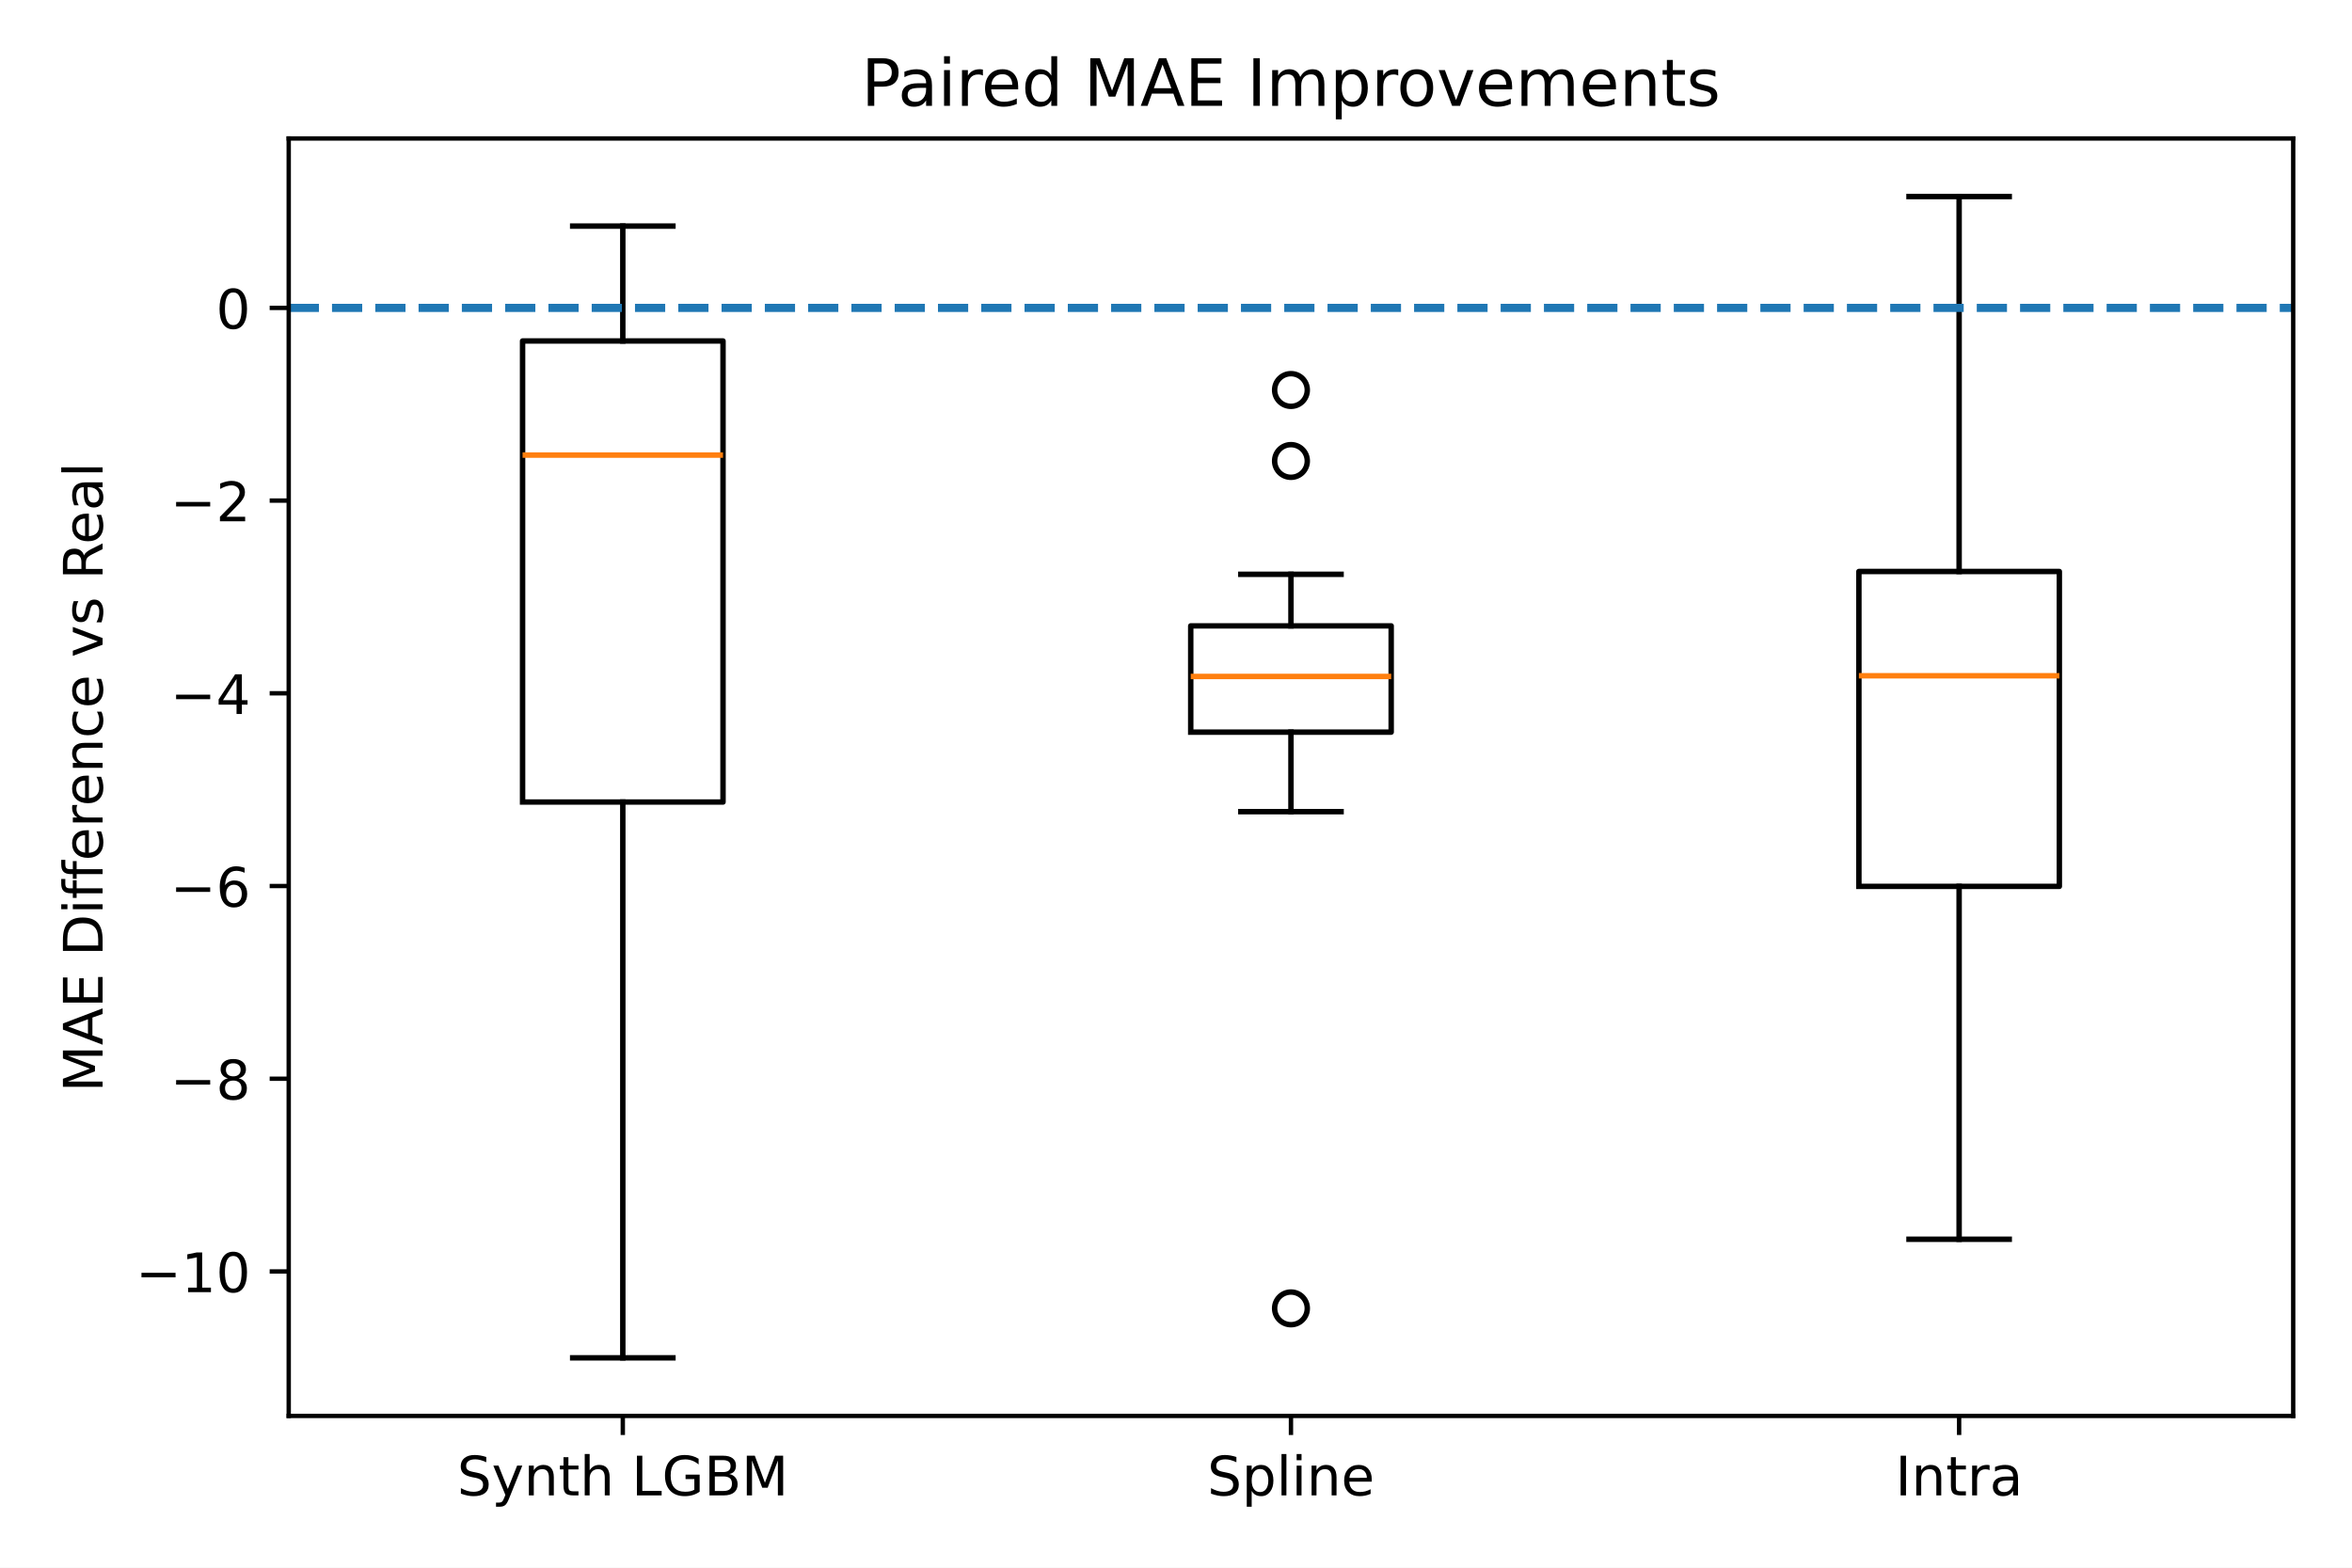
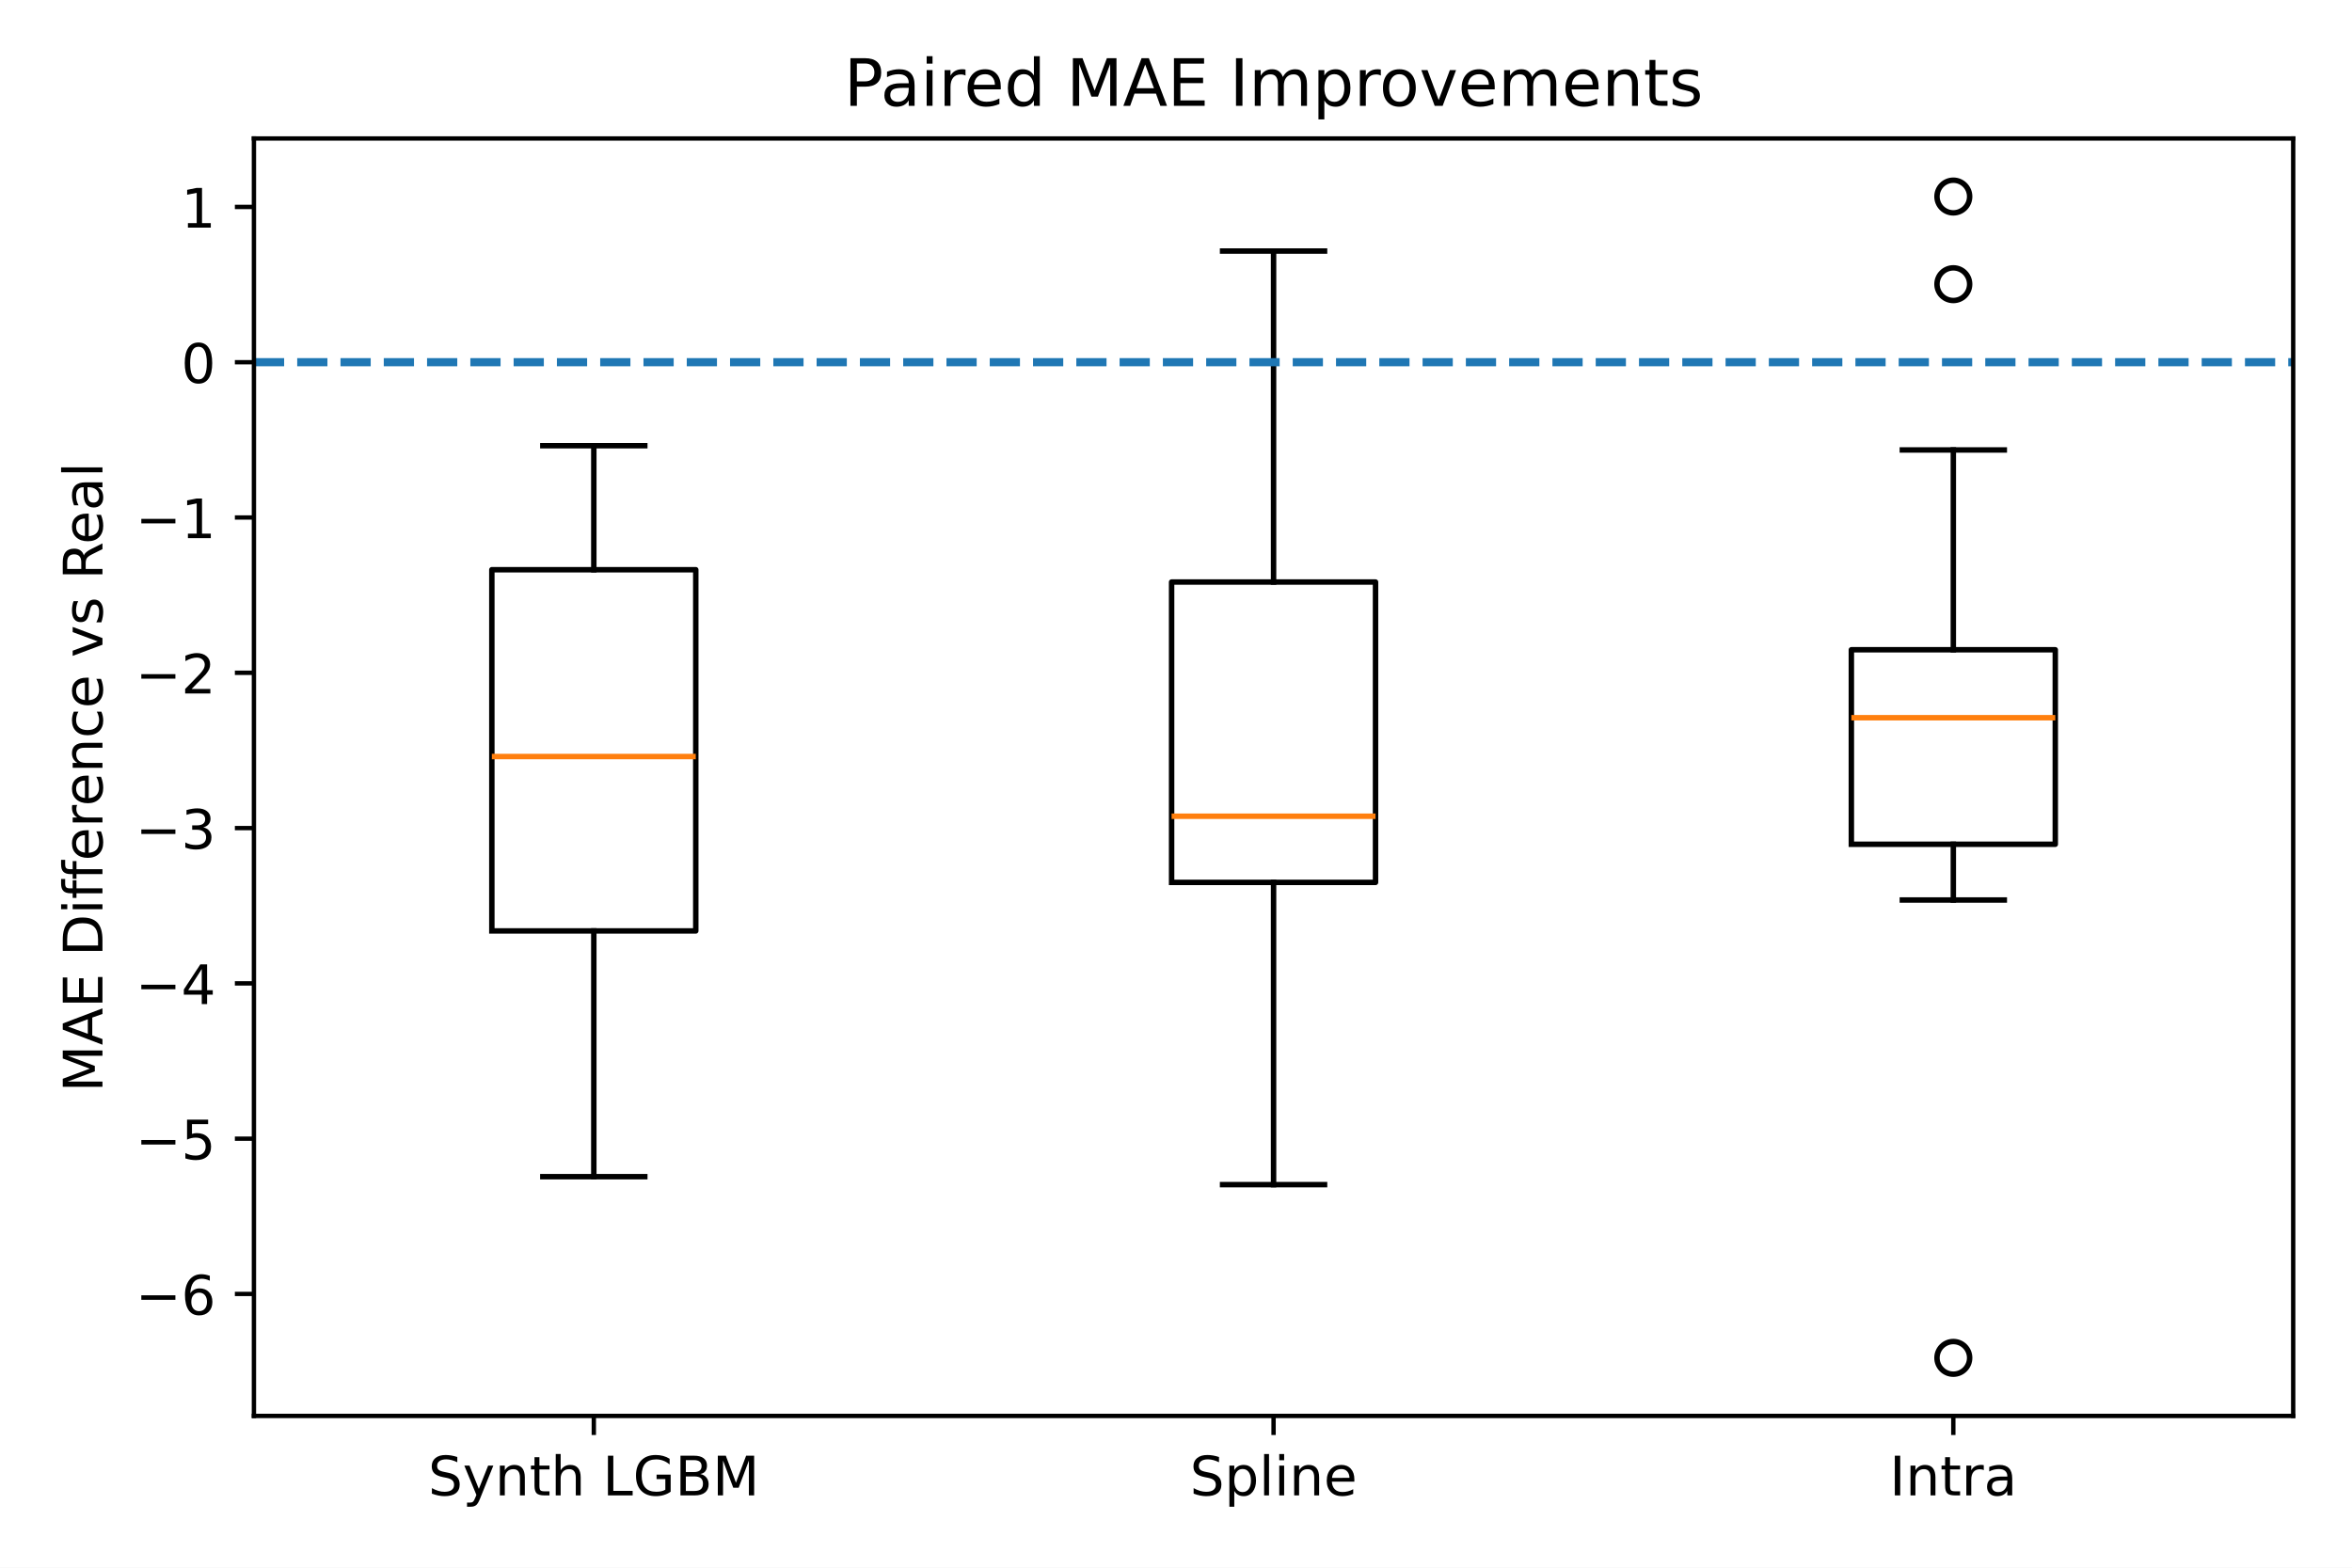
<svg xmlns="http://www.w3.org/2000/svg" xmlns:xlink="http://www.w3.org/1999/xlink" width="432pt" height="288pt" viewBox="0 0 432 288" version="1.1">
  <defs>
    <style type="text/css">*{stroke-linejoin: round; stroke-linecap: butt}</style>
  </defs>
  <g id="figure_1">
    <g id="patch_1">
      <path d="M 0 288  L 432 288  L 432 0  L 0 0  z " style="fill: #ffffff" />
    </g>
    <g id="axes_1">
      <g id="patch_2">
-         <path d="M 53.03 260.12  L 421.2 260.12  L 421.2 25.44  L 53.03 25.44  z " style="fill: #ffffff" />
+         <path d="M 46.64 260.12  L 421.2 260.12  L 421.2 25.44  L 46.64 25.44  z " style="fill: #ffffff" />
      </g>
      <g id="matplotlib.axis_1">
        <g id="xtick_1">
          <g id="line2d_1">
            <defs>
-               <path id="m4f60b2d94a" d="M 0 0  L 0 3.5  " style="stroke: #000000; stroke-width: 0.8" />
+               <path id="m43c740db3a" d="M 0 0  L 0 3.5  " style="stroke: #000000; stroke-width: 0.8" />
            </defs>
            <g>
-               <use xlink:href="#m4f60b2d94a" x="114.392" y="260.12" style="stroke: #000000; stroke-width: 0.8" />
+               <use xlink:href="#m43c740db3a" x="109.067" y="260.12" style="stroke: #000000; stroke-width: 0.8" />
            </g>
          </g>
          <g id="text_1">
-             <g transform="translate(83.96667 274.7184) scale(0.1 -0.1)">
+             <g transform="translate(78.64167 274.7184) scale(0.1 -0.1)">
              <defs>
                <path id="DejaVuSans-53" d="M 3425 4513  L 3425 3897  Q 3066 4069 2747 4153  Q 2428 4238 2131 4238  Q 1616 4238 1336 4038  Q 1056 3838 1056 3469  Q 1056 3159 1242 3001  Q 1428 2844 1947 2747  L 2328 2669  Q 3034 2534 3370 2195  Q 3706 1856 3706 1288  Q 3706 609 3251 259  Q 2797 -91 1919 -91  Q 1588 -91 1214 -16  Q 841 59 441 206  L 441 856  Q 825 641 1194 531  Q 1563 422 1919 422  Q 2459 422 2753 634  Q 3047 847 3047 1241  Q 3047 1584 2836 1778  Q 2625 1972 2144 2069  L 1759 2144  Q 1053 2284 737 2584  Q 422 2884 422 3419  Q 422 4038 858 4394  Q 1294 4750 2059 4750  Q 2388 4750 2728 4690  Q 3069 4631 3425 4513  z " transform="scale(0.015625)" />
                <path id="DejaVuSans-79" d="M 2059 -325  Q 1816 -950 1584 -1140  Q 1353 -1331 966 -1331  L 506 -1331  L 506 -850  L 844 -850  Q 1081 -850 1212 -737  Q 1344 -625 1503 -206  L 1606 56  L 191 3500  L 800 3500  L 1894 763  L 2988 3500  L 3597 3500  L 2059 -325  z " transform="scale(0.015625)" />
                <path id="DejaVuSans-6e" d="M 3513 2113  L 3513 0  L 2938 0  L 2938 2094  Q 2938 2591 2744 2837  Q 2550 3084 2163 3084  Q 1697 3084 1428 2787  Q 1159 2491 1159 1978  L 1159 0  L 581 0  L 581 3500  L 1159 3500  L 1159 2956  Q 1366 3272 1645 3428  Q 1925 3584 2291 3584  Q 2894 3584 3203 3211  Q 3513 2838 3513 2113  z " transform="scale(0.015625)" />
                <path id="DejaVuSans-74" d="M 1172 4494  L 1172 3500  L 2356 3500  L 2356 3053  L 1172 3053  L 1172 1153  Q 1172 725 1289 603  Q 1406 481 1766 481  L 2356 481  L 2356 0  L 1766 0  Q 1100 0 847 248  Q 594 497 594 1153  L 594 3053  L 172 3053  L 172 3500  L 594 3500  L 594 4494  L 1172 4494  z " transform="scale(0.015625)" />
                <path id="DejaVuSans-68" d="M 3513 2113  L 3513 0  L 2938 0  L 2938 2094  Q 2938 2591 2744 2837  Q 2550 3084 2163 3084  Q 1697 3084 1428 2787  Q 1159 2491 1159 1978  L 1159 0  L 581 0  L 581 4863  L 1159 4863  L 1159 2956  Q 1366 3272 1645 3428  Q 1925 3584 2291 3584  Q 2894 3584 3203 3211  Q 3513 2838 3513 2113  z " transform="scale(0.015625)" />
                <path id="DejaVuSans-20" transform="scale(0.015625)" />
                <path id="DejaVuSans-4c" d="M 628 4666  L 1259 4666  L 1259 531  L 3531 531  L 3531 0  L 628 0  L 628 4666  z " transform="scale(0.015625)" />
                <path id="DejaVuSans-47" d="M 3809 666  L 3809 1919  L 2778 1919  L 2778 2438  L 4434 2438  L 4434 434  Q 4069 175 3628 42  Q 3188 -91 2688 -91  Q 1594 -91 976 548  Q 359 1188 359 2328  Q 359 3472 976 4111  Q 1594 4750 2688 4750  Q 3144 4750 3555 4637  Q 3966 4525 4313 4306  L 4313 3634  Q 3963 3931 3569 4081  Q 3175 4231 2741 4231  Q 1884 4231 1454 3753  Q 1025 3275 1025 2328  Q 1025 1384 1454 906  Q 1884 428 2741 428  Q 3075 428 3337 486  Q 3600 544 3809 666  z " transform="scale(0.015625)" />
                <path id="DejaVuSans-42" d="M 1259 2228  L 1259 519  L 2272 519  Q 2781 519 3026 730  Q 3272 941 3272 1375  Q 3272 1813 3026 2020  Q 2781 2228 2272 2228  L 1259 2228  z M 1259 4147  L 1259 2741  L 2194 2741  Q 2656 2741 2882 2914  Q 3109 3088 3109 3444  Q 3109 3797 2882 3972  Q 2656 4147 2194 4147  L 1259 4147  z M 628 4666  L 2241 4666  Q 2963 4666 3353 4366  Q 3744 4066 3744 3513  Q 3744 3084 3544 2831  Q 3344 2578 2956 2516  Q 3422 2416 3680 2098  Q 3938 1781 3938 1306  Q 3938 681 3513 340  Q 3088 0 2303 0  L 628 0  L 628 4666  z " transform="scale(0.015625)" />
                <path id="DejaVuSans-4d" d="M 628 4666  L 1569 4666  L 2759 1491  L 3956 4666  L 4897 4666  L 4897 0  L 4281 0  L 4281 4097  L 3078 897  L 2444 897  L 1241 4097  L 1241 0  L 628 0  L 628 4666  z " transform="scale(0.015625)" />
              </defs>
              <use xlink:href="#DejaVuSans-53" />
              <use xlink:href="#DejaVuSans-79" transform="translate(63.47656 0)" />
              <use xlink:href="#DejaVuSans-6e" transform="translate(122.6562 0)" />
              <use xlink:href="#DejaVuSans-74" transform="translate(186.0352 0)" />
              <use xlink:href="#DejaVuSans-68" transform="translate(225.2441 0)" />
              <use xlink:href="#DejaVuSans-20" transform="translate(288.623 0)" />
              <use xlink:href="#DejaVuSans-4c" transform="translate(320.4102 0)" />
              <use xlink:href="#DejaVuSans-47" transform="translate(376.123 0)" />
              <use xlink:href="#DejaVuSans-42" transform="translate(453.6133 0)" />
              <use xlink:href="#DejaVuSans-4d" transform="translate(522.2168 0)" />
            </g>
          </g>
        </g>
        <g id="xtick_2">
          <g id="line2d_2">
            <g>
-               <use xlink:href="#m4f60b2d94a" x="237.115" y="260.12" style="stroke: #000000; stroke-width: 0.8" />
+               <use xlink:href="#m43c740db3a" x="233.92" y="260.12" style="stroke: #000000; stroke-width: 0.8" />
            </g>
          </g>
          <g id="text_2">
-             <g transform="translate(221.7431 274.7184) scale(0.1 -0.1)">
+             <g transform="translate(218.5481 274.7184) scale(0.1 -0.1)">
              <defs>
                <path id="DejaVuSans-70" d="M 1159 525  L 1159 -1331  L 581 -1331  L 581 3500  L 1159 3500  L 1159 2969  Q 1341 3281 1617 3432  Q 1894 3584 2278 3584  Q 2916 3584 3314 3078  Q 3713 2572 3713 1747  Q 3713 922 3314 415  Q 2916 -91 2278 -91  Q 1894 -91 1617 61  Q 1341 213 1159 525  z M 3116 1747  Q 3116 2381 2855 2742  Q 2594 3103 2138 3103  Q 1681 3103 1420 2742  Q 1159 2381 1159 1747  Q 1159 1113 1420 752  Q 1681 391 2138 391  Q 2594 391 2855 752  Q 3116 1113 3116 1747  z " transform="scale(0.015625)" />
                <path id="DejaVuSans-6c" d="M 603 4863  L 1178 4863  L 1178 0  L 603 0  L 603 4863  z " transform="scale(0.015625)" />
                <path id="DejaVuSans-69" d="M 603 3500  L 1178 3500  L 1178 0  L 603 0  L 603 3500  z M 603 4863  L 1178 4863  L 1178 4134  L 603 4134  L 603 4863  z " transform="scale(0.015625)" />
                <path id="DejaVuSans-65" d="M 3597 1894  L 3597 1613  L 953 1613  Q 991 1019 1311 708  Q 1631 397 2203 397  Q 2534 397 2845 478  Q 3156 559 3463 722  L 3463 178  Q 3153 47 2828 -22  Q 2503 -91 2169 -91  Q 1331 -91 842 396  Q 353 884 353 1716  Q 353 2575 817 3079  Q 1281 3584 2069 3584  Q 2775 3584 3186 3129  Q 3597 2675 3597 1894  z M 3022 2063  Q 3016 2534 2758 2815  Q 2500 3097 2075 3097  Q 1594 3097 1305 2825  Q 1016 2553 972 2059  L 3022 2063  z " transform="scale(0.015625)" />
              </defs>
              <use xlink:href="#DejaVuSans-53" />
              <use xlink:href="#DejaVuSans-70" transform="translate(63.47656 0)" />
              <use xlink:href="#DejaVuSans-6c" transform="translate(126.9531 0)" />
              <use xlink:href="#DejaVuSans-69" transform="translate(154.7363 0)" />
              <use xlink:href="#DejaVuSans-6e" transform="translate(182.5195 0)" />
              <use xlink:href="#DejaVuSans-65" transform="translate(245.8984 0)" />
            </g>
          </g>
        </g>
        <g id="xtick_3">
          <g id="line2d_3">
            <g>
-               <use xlink:href="#m4f60b2d94a" x="359.838" y="260.12" style="stroke: #000000; stroke-width: 0.8" />
+               <use xlink:href="#m43c740db3a" x="358.773" y="260.12" style="stroke: #000000; stroke-width: 0.8" />
            </g>
          </g>
          <g id="text_3">
-             <g transform="translate(348.1149 274.7184) scale(0.1 -0.1)">
+             <g transform="translate(347.0499 274.7184) scale(0.1 -0.1)">
              <defs>
                <path id="DejaVuSans-49" d="M 628 4666  L 1259 4666  L 1259 0  L 628 0  L 628 4666  z " transform="scale(0.015625)" />
                <path id="DejaVuSans-72" d="M 2631 2963  Q 2534 3019 2420 3045  Q 2306 3072 2169 3072  Q 1681 3072 1420 2755  Q 1159 2438 1159 1844  L 1159 0  L 581 0  L 581 3500  L 1159 3500  L 1159 2956  Q 1341 3275 1631 3429  Q 1922 3584 2338 3584  Q 2397 3584 2469 3576  Q 2541 3569 2628 3553  L 2631 2963  z " transform="scale(0.015625)" />
                <path id="DejaVuSans-61" d="M 2194 1759  Q 1497 1759 1228 1600  Q 959 1441 959 1056  Q 959 750 1161 570  Q 1363 391 1709 391  Q 2188 391 2477 730  Q 2766 1069 2766 1631  L 2766 1759  L 2194 1759  z M 3341 1997  L 3341 0  L 2766 0  L 2766 531  Q 2569 213 2275 61  Q 1981 -91 1556 -91  Q 1019 -91 701 211  Q 384 513 384 1019  Q 384 1609 779 1909  Q 1175 2209 1959 2209  L 2766 2209  L 2766 2266  Q 2766 2663 2505 2880  Q 2244 3097 1772 3097  Q 1472 3097 1187 3025  Q 903 2953 641 2809  L 641 3341  Q 956 3463 1253 3523  Q 1550 3584 1831 3584  Q 2591 3584 2966 3190  Q 3341 2797 3341 1997  z " transform="scale(0.015625)" />
              </defs>
              <use xlink:href="#DejaVuSans-49" />
              <use xlink:href="#DejaVuSans-6e" transform="translate(29.49219 0)" />
              <use xlink:href="#DejaVuSans-74" transform="translate(92.87109 0)" />
              <use xlink:href="#DejaVuSans-72" transform="translate(132.0801 0)" />
              <use xlink:href="#DejaVuSans-61" transform="translate(173.1934 0)" />
            </g>
          </g>
        </g>
      </g>
      <g id="matplotlib.axis_2">
        <g id="ytick_1">
          <g id="line2d_4">
            <defs>
-               <path id="m067828b116" d="M 0 0  L -3.5 0  " style="stroke: #000000; stroke-width: 0.8" />
+               <path id="m594ad538db" d="M 0 0  L -3.5 0  " style="stroke: #000000; stroke-width: 0.8" />
            </defs>
            <g>
-               <use xlink:href="#m067828b116" x="53.03" y="233.577" style="stroke: #000000; stroke-width: 0.8" />
+               <use xlink:href="#m594ad538db" x="46.64" y="237.711" style="stroke: #000000; stroke-width: 0.8" />
            </g>
          </g>
          <g id="text_4">
-             <g transform="translate(24.92531 237.3758) scale(0.1 -0.1)">
+             <g transform="translate(24.89781 241.5098) scale(0.1 -0.1)">
              <defs>
                <path id="DejaVuSans-2212" d="M 678 2272  L 4684 2272  L 4684 1741  L 678 1741  L 678 2272  z " transform="scale(0.015625)" />
-                 <path id="DejaVuSans-31" d="M 794 531  L 1825 531  L 1825 4091  L 703 3866  L 703 4441  L 1819 4666  L 2450 4666  L 2450 531  L 3481 531  L 3481 0  L 794 0  L 794 531  z " transform="scale(0.015625)" />
-                 <path id="DejaVuSans-30" d="M 2034 4250  Q 1547 4250 1301 3770  Q 1056 3291 1056 2328  Q 1056 1369 1301 889  Q 1547 409 2034 409  Q 2525 409 2770 889  Q 3016 1369 3016 2328  Q 3016 3291 2770 3770  Q 2525 4250 2034 4250  z M 2034 4750  Q 2819 4750 3233 4129  Q 3647 3509 3647 2328  Q 3647 1150 3233 529  Q 2819 -91 2034 -91  Q 1250 -91 836 529  Q 422 1150 422 2328  Q 422 3509 836 4129  Q 1250 4750 2034 4750  z " transform="scale(0.015625)" />
-               </defs>
-               <use xlink:href="#DejaVuSans-2212" />
-               <use xlink:href="#DejaVuSans-31" transform="translate(83.78906 0)" />
-               <use xlink:href="#DejaVuSans-30" transform="translate(147.4121 0)" />
+                 <path id="DejaVuSans-36" d="M 2113 2584  Q 1688 2584 1439 2293  Q 1191 2003 1191 1497  Q 1191 994 1439 701  Q 1688 409 2113 409  Q 2538 409 2786 701  Q 3034 994 3034 1497  Q 3034 2003 2786 2293  Q 2538 2584 2113 2584  z M 3366 4563  L 3366 3988  Q 3128 4100 2886 4159  Q 2644 4219 2406 4219  Q 1781 4219 1451 3797  Q 1122 3375 1075 2522  Q 1259 2794 1537 2939  Q 1816 3084 2150 3084  Q 2853 3084 3261 2657  Q 3669 2231 3669 1497  Q 3669 778 3244 343  Q 2819 -91 2113 -91  Q 1303 -91 875 529  Q 447 1150 447 2328  Q 447 3434 972 4092  Q 1497 4750 2381 4750  Q 2619 4750 2861 4703  Q 3103 4656 3366 4563  z " transform="scale(0.015625)" />
+               </defs>
+               <use xlink:href="#DejaVuSans-2212" />
+               <use xlink:href="#DejaVuSans-36" transform="translate(83.78906 0)" />
            </g>
          </g>
        </g>
        <g id="ytick_2">
          <g id="line2d_5">
            <g>
-               <use xlink:href="#m067828b116" x="53.03" y="198.174" style="stroke: #000000; stroke-width: 0.8" />
+               <use xlink:href="#m594ad538db" x="46.64" y="209.183" style="stroke: #000000; stroke-width: 0.8" />
            </g>
          </g>
          <g id="text_5">
-             <g transform="translate(31.28781 201.973) scale(0.1 -0.1)">
-               <defs>
-                 <path id="DejaVuSans-38" d="M 2034 2216  Q 1584 2216 1326 1975  Q 1069 1734 1069 1313  Q 1069 891 1326 650  Q 1584 409 2034 409  Q 2484 409 2743 651  Q 3003 894 3003 1313  Q 3003 1734 2745 1975  Q 2488 2216 2034 2216  z M 1403 2484  Q 997 2584 770 2862  Q 544 3141 544 3541  Q 544 4100 942 4425  Q 1341 4750 2034 4750  Q 2731 4750 3128 4425  Q 3525 4100 3525 3541  Q 3525 3141 3298 2862  Q 3072 2584 2669 2484  Q 3125 2378 3379 2068  Q 3634 1759 3634 1313  Q 3634 634 3220 271  Q 2806 -91 2034 -91  Q 1263 -91 848 271  Q 434 634 434 1313  Q 434 1759 690 2068  Q 947 2378 1403 2484  z M 1172 3481  Q 1172 3119 1398 2916  Q 1625 2713 2034 2713  Q 2441 2713 2670 2916  Q 2900 3119 2900 3481  Q 2900 3844 2670 4047  Q 2441 4250 2034 4250  Q 1625 4250 1398 4047  Q 1172 3844 1172 3481  z " transform="scale(0.015625)" />
-               </defs>
-               <use xlink:href="#DejaVuSans-2212" />
-               <use xlink:href="#DejaVuSans-38" transform="translate(83.78906 0)" />
+             <g transform="translate(24.89781 212.9819) scale(0.1 -0.1)">
+               <defs>
+                 <path id="DejaVuSans-35" d="M 691 4666  L 3169 4666  L 3169 4134  L 1269 4134  L 1269 2991  Q 1406 3038 1543 3061  Q 1681 3084 1819 3084  Q 2600 3084 3056 2656  Q 3513 2228 3513 1497  Q 3513 744 3044 326  Q 2575 -91 1722 -91  Q 1428 -91 1123 -41  Q 819 9 494 109  L 494 744  Q 775 591 1075 516  Q 1375 441 1709 441  Q 2250 441 2565 725  Q 2881 1009 2881 1497  Q 2881 1984 2565 2268  Q 2250 2553 1709 2553  Q 1456 2553 1204 2497  Q 953 2441 691 2322  L 691 4666  z " transform="scale(0.015625)" />
+               </defs>
+               <use xlink:href="#DejaVuSans-2212" />
+               <use xlink:href="#DejaVuSans-35" transform="translate(83.78906 0)" />
            </g>
          </g>
        </g>
        <g id="ytick_3">
          <g id="line2d_6">
            <g>
-               <use xlink:href="#m067828b116" x="53.03" y="162.771" style="stroke: #000000; stroke-width: 0.8" />
+               <use xlink:href="#m594ad538db" x="46.64" y="180.655" style="stroke: #000000; stroke-width: 0.8" />
            </g>
          </g>
          <g id="text_6">
-             <g transform="translate(31.28781 166.5702) scale(0.1 -0.1)">
-               <defs>
-                 <path id="DejaVuSans-36" d="M 2113 2584  Q 1688 2584 1439 2293  Q 1191 2003 1191 1497  Q 1191 994 1439 701  Q 1688 409 2113 409  Q 2538 409 2786 701  Q 3034 994 3034 1497  Q 3034 2003 2786 2293  Q 2538 2584 2113 2584  z M 3366 4563  L 3366 3988  Q 3128 4100 2886 4159  Q 2644 4219 2406 4219  Q 1781 4219 1451 3797  Q 1122 3375 1075 2522  Q 1259 2794 1537 2939  Q 1816 3084 2150 3084  Q 2853 3084 3261 2657  Q 3669 2231 3669 1497  Q 3669 778 3244 343  Q 2819 -91 2113 -91  Q 1303 -91 875 529  Q 447 1150 447 2328  Q 447 3434 972 4092  Q 1497 4750 2381 4750  Q 2619 4750 2861 4703  Q 3103 4656 3366 4563  z " transform="scale(0.015625)" />
-               </defs>
-               <use xlink:href="#DejaVuSans-2212" />
-               <use xlink:href="#DejaVuSans-36" transform="translate(83.78906 0)" />
+             <g transform="translate(24.89781 184.454) scale(0.1 -0.1)">
+               <defs>
+                 <path id="DejaVuSans-34" d="M 2419 4116  L 825 1625  L 2419 1625  L 2419 4116  z M 2253 4666  L 3047 4666  L 3047 1625  L 3713 1625  L 3713 1100  L 3047 1100  L 3047 0  L 2419 0  L 2419 1100  L 313 1100  L 313 1709  L 2253 4666  z " transform="scale(0.015625)" />
+               </defs>
+               <use xlink:href="#DejaVuSans-2212" />
+               <use xlink:href="#DejaVuSans-34" transform="translate(83.78906 0)" />
            </g>
          </g>
        </g>
        <g id="ytick_4">
          <g id="line2d_7">
            <g>
-               <use xlink:href="#m067828b116" x="53.03" y="127.368" style="stroke: #000000; stroke-width: 0.8" />
+               <use xlink:href="#m594ad538db" x="46.64" y="152.127" style="stroke: #000000; stroke-width: 0.8" />
            </g>
          </g>
          <g id="text_7">
-             <g transform="translate(31.28781 131.1674) scale(0.1 -0.1)">
-               <defs>
-                 <path id="DejaVuSans-34" d="M 2419 4116  L 825 1625  L 2419 1625  L 2419 4116  z M 2253 4666  L 3047 4666  L 3047 1625  L 3713 1625  L 3713 1100  L 3047 1100  L 3047 0  L 2419 0  L 2419 1100  L 313 1100  L 313 1709  L 2253 4666  z " transform="scale(0.015625)" />
-               </defs>
-               <use xlink:href="#DejaVuSans-2212" />
-               <use xlink:href="#DejaVuSans-34" transform="translate(83.78906 0)" />
+             <g transform="translate(24.89781 155.9261) scale(0.1 -0.1)">
+               <defs>
+                 <path id="DejaVuSans-33" d="M 2597 2516  Q 3050 2419 3304 2112  Q 3559 1806 3559 1356  Q 3559 666 3084 287  Q 2609 -91 1734 -91  Q 1441 -91 1130 -33  Q 819 25 488 141  L 488 750  Q 750 597 1062 519  Q 1375 441 1716 441  Q 2309 441 2620 675  Q 2931 909 2931 1356  Q 2931 1769 2642 2001  Q 2353 2234 1838 2234  L 1294 2234  L 1294 2753  L 1863 2753  Q 2328 2753 2575 2939  Q 2822 3125 2822 3475  Q 2822 3834 2567 4026  Q 2313 4219 1838 4219  Q 1578 4219 1281 4162  Q 984 4106 628 3988  L 628 4550  Q 988 4650 1302 4700  Q 1616 4750 1894 4750  Q 2613 4750 3031 4423  Q 3450 4097 3450 3541  Q 3450 3153 3228 2886  Q 3006 2619 2597 2516  z " transform="scale(0.015625)" />
+               </defs>
+               <use xlink:href="#DejaVuSans-2212" />
+               <use xlink:href="#DejaVuSans-33" transform="translate(83.78906 0)" />
            </g>
          </g>
        </g>
        <g id="ytick_5">
          <g id="line2d_8">
            <g>
-               <use xlink:href="#m067828b116" x="53.03" y="91.965" style="stroke: #000000; stroke-width: 0.8" />
+               <use xlink:href="#m594ad538db" x="46.64" y="123.599" style="stroke: #000000; stroke-width: 0.8" />
            </g>
          </g>
          <g id="text_8">
-             <g transform="translate(31.28781 95.76461) scale(0.1 -0.1)">
+             <g transform="translate(24.89781 127.3982) scale(0.1 -0.1)">
              <defs>
                <path id="DejaVuSans-32" d="M 1228 531  L 3431 531  L 3431 0  L 469 0  L 469 531  Q 828 903 1448 1529  Q 2069 2156 2228 2338  Q 2531 2678 2651 2914  Q 2772 3150 2772 3378  Q 2772 3750 2511 3984  Q 2250 4219 1831 4219  Q 1534 4219 1204 4116  Q 875 4013 500 3803  L 500 4441  Q 881 4594 1212 4672  Q 1544 4750 1819 4750  Q 2544 4750 2975 4387  Q 3406 4025 3406 3419  Q 3406 3131 3298 2873  Q 3191 2616 2906 2266  Q 2828 2175 2409 1742  Q 1991 1309 1228 531  z " transform="scale(0.015625)" />
              </defs>
              <use xlink:href="#DejaVuSans-2212" />
              <use xlink:href="#DejaVuSans-32" transform="translate(83.78906 0)" />
            </g>
          </g>
        </g>
        <g id="ytick_6">
          <g id="line2d_9">
            <g>
-               <use xlink:href="#m067828b116" x="53.03" y="56.563" style="stroke: #000000; stroke-width: 0.8" />
+               <use xlink:href="#m594ad538db" x="46.64" y="95.071" style="stroke: #000000; stroke-width: 0.8" />
            </g>
          </g>
          <g id="text_9">
-             <g transform="translate(39.6675 60.36181) scale(0.1 -0.1)">
+             <g transform="translate(24.89781 98.87028) scale(0.1 -0.1)">
+               <defs>
+                 <path id="DejaVuSans-31" d="M 794 531  L 1825 531  L 1825 4091  L 703 3866  L 703 4441  L 1819 4666  L 2450 4666  L 2450 531  L 3481 531  L 3481 0  L 794 0  L 794 531  z " transform="scale(0.015625)" />
+               </defs>
+               <use xlink:href="#DejaVuSans-2212" />
+               <use xlink:href="#DejaVuSans-31" transform="translate(83.78906 0)" />
+             </g>
+           </g>
+         </g>
+         <g id="ytick_7">
+           <g id="line2d_10">
+             <g>
+               <use xlink:href="#m594ad538db" x="46.64" y="66.543" style="stroke: #000000; stroke-width: 0.8" />
+             </g>
+           </g>
+           <g id="text_10">
+             <g transform="translate(33.2775 70.34238) scale(0.1 -0.1)">
+               <defs>
+                 <path id="DejaVuSans-30" d="M 2034 4250  Q 1547 4250 1301 3770  Q 1056 3291 1056 2328  Q 1056 1369 1301 889  Q 1547 409 2034 409  Q 2525 409 2770 889  Q 3016 1369 3016 2328  Q 3016 3291 2770 3770  Q 2525 4250 2034 4250  z M 2034 4750  Q 2819 4750 3233 4129  Q 3647 3509 3647 2328  Q 3647 1150 3233 529  Q 2819 -91 2034 -91  Q 1250 -91 836 529  Q 422 1150 422 2328  Q 422 3509 836 4129  Q 1250 4750 2034 4750  z " transform="scale(0.015625)" />
+               </defs>
              <use xlink:href="#DejaVuSans-30" />
            </g>
          </g>
        </g>
-         <g id="text_10">
-           <g transform="translate(18.84562 200.6339) rotate(-90) scale(0.1 -0.1)">
+         <g id="ytick_8">
+           <g id="line2d_11">
+             <g>
+               <use xlink:href="#m594ad538db" x="46.64" y="38.015" style="stroke: #000000; stroke-width: 0.8" />
+             </g>
+           </g>
+           <g id="text_11">
+             <g transform="translate(33.2775 41.81448) scale(0.1 -0.1)">
+               <use xlink:href="#DejaVuSans-31" />
+             </g>
+           </g>
+         </g>
+         <g id="text_12">
+           <g transform="translate(18.81812 200.6339) rotate(-90) scale(0.1 -0.1)">
            <defs>
              <path id="DejaVuSans-41" d="M 2188 4044  L 1331 1722  L 3047 1722  L 2188 4044  z M 1831 4666  L 2547 4666  L 4325 0  L 3669 0  L 3244 1197  L 1141 1197  L 716 0  L 50 0  L 1831 4666  z " transform="scale(0.015625)" />
              <path id="DejaVuSans-45" d="M 628 4666  L 3578 4666  L 3578 4134  L 1259 4134  L 1259 2753  L 3481 2753  L 3481 2222  L 1259 2222  L 1259 531  L 3634 531  L 3634 0  L 628 0  L 628 4666  z " transform="scale(0.015625)" />
              <path id="DejaVuSans-44" d="M 1259 4147  L 1259 519  L 2022 519  Q 2988 519 3436 956  Q 3884 1394 3884 2338  Q 3884 3275 3436 3711  Q 2988 4147 2022 4147  L 1259 4147  z M 628 4666  L 1925 4666  Q 3281 4666 3915 4102  Q 4550 3538 4550 2338  Q 4550 1131 3912 565  Q 3275 0 1925 0  L 628 0  L 628 4666  z " transform="scale(0.015625)" />
              <path id="DejaVuSans-66" d="M 2375 4863  L 2375 4384  L 1825 4384  Q 1516 4384 1395 4259  Q 1275 4134 1275 3809  L 1275 3500  L 2222 3500  L 2222 3053  L 1275 3053  L 1275 0  L 697 0  L 697 3053  L 147 3053  L 147 3500  L 697 3500  L 697 3744  Q 697 4328 969 4595  Q 1241 4863 1831 4863  L 2375 4863  z " transform="scale(0.015625)" />
              <path id="DejaVuSans-63" d="M 3122 3366  L 3122 2828  Q 2878 2963 2633 3030  Q 2388 3097 2138 3097  Q 1578 3097 1268 2742  Q 959 2388 959 1747  Q 959 1106 1268 751  Q 1578 397 2138 397  Q 2388 397 2633 464  Q 2878 531 3122 666  L 3122 134  Q 2881 22 2623 -34  Q 2366 -91 2075 -91  Q 1284 -91 818 406  Q 353 903 353 1747  Q 353 2603 823 3093  Q 1294 3584 2113 3584  Q 2378 3584 2631 3529  Q 2884 3475 3122 3366  z " transform="scale(0.015625)" />
              <path id="DejaVuSans-76" d="M 191 3500  L 800 3500  L 1894 563  L 2988 3500  L 3597 3500  L 2284 0  L 1503 0  L 191 3500  z " transform="scale(0.015625)" />
              <path id="DejaVuSans-73" d="M 2834 3397  L 2834 2853  Q 2591 2978 2328 3040  Q 2066 3103 1784 3103  Q 1356 3103 1142 2972  Q 928 2841 928 2578  Q 928 2378 1081 2264  Q 1234 2150 1697 2047  L 1894 2003  Q 2506 1872 2764 1633  Q 3022 1394 3022 966  Q 3022 478 2636 193  Q 2250 -91 1575 -91  Q 1294 -91 989 -36  Q 684 19 347 128  L 347 722  Q 666 556 975 473  Q 1284 391 1588 391  Q 1994 391 2212 530  Q 2431 669 2431 922  Q 2431 1156 2273 1281  Q 2116 1406 1581 1522  L 1381 1569  Q 847 1681 609 1914  Q 372 2147 372 2553  Q 372 3047 722 3315  Q 1072 3584 1716 3584  Q 2034 3584 2315 3537  Q 2597 3491 2834 3397  z " transform="scale(0.015625)" />
              <path id="DejaVuSans-52" d="M 2841 2188  Q 3044 2119 3236 1894  Q 3428 1669 3622 1275  L 4263 0  L 3584 0  L 2988 1197  Q 2756 1666 2539 1819  Q 2322 1972 1947 1972  L 1259 1972  L 1259 0  L 628 0  L 628 4666  L 2053 4666  Q 2853 4666 3247 4331  Q 3641 3997 3641 3322  Q 3641 2881 3436 2590  Q 3231 2300 2841 2188  z M 1259 4147  L 1259 2491  L 2053 2491  Q 2509 2491 2742 2702  Q 2975 2913 2975 3322  Q 2975 3731 2742 3939  Q 2509 4147 2053 4147  L 1259 4147  z " transform="scale(0.015625)" />
            </defs>
            <use xlink:href="#DejaVuSans-4d" />
            <use xlink:href="#DejaVuSans-41" transform="translate(86.2793 0)" />
            <use xlink:href="#DejaVuSans-45" transform="translate(154.6875 0)" />
            <use xlink:href="#DejaVuSans-20" transform="translate(217.8711 0)" />
            <use xlink:href="#DejaVuSans-44" transform="translate(249.6582 0)" />
            <use xlink:href="#DejaVuSans-69" transform="translate(326.6602 0)" />
            <use xlink:href="#DejaVuSans-66" transform="translate(354.4434 0)" />
            <use xlink:href="#DejaVuSans-66" transform="translate(389.6484 0)" />
            <use xlink:href="#DejaVuSans-65" transform="translate(424.8535 0)" />
            <use xlink:href="#DejaVuSans-72" transform="translate(486.377 0)" />
            <use xlink:href="#DejaVuSans-65" transform="translate(525.2402 0)" />
            <use xlink:href="#DejaVuSans-6e" transform="translate(586.7637 0)" />
            <use xlink:href="#DejaVuSans-63" transform="translate(650.1426 0)" />
            <use xlink:href="#DejaVuSans-65" transform="translate(705.123 0)" />
            <use xlink:href="#DejaVuSans-20" transform="translate(766.6465 0)" />
            <use xlink:href="#DejaVuSans-76" transform="translate(798.4336 0)" />
            <use xlink:href="#DejaVuSans-73" transform="translate(857.6133 0)" />
            <use xlink:href="#DejaVuSans-20" transform="translate(909.7129 0)" />
            <use xlink:href="#DejaVuSans-52" transform="translate(941.5 0)" />
            <use xlink:href="#DejaVuSans-65" transform="translate(1006.482 0)" />
            <use xlink:href="#DejaVuSans-61" transform="translate(1068.006 0)" />
            <use xlink:href="#DejaVuSans-6c" transform="translate(1129.285 0)" />
          </g>
        </g>
      </g>
-       <g id="line2d_10">
-         <path d="M 95.983 147.341  L 132.8 147.341  L 132.8 62.641  L 95.983 62.641  L 95.983 147.341  " clip-path="url(#p32d3496b6b)" style="fill: none; stroke: #000000; stroke-linecap: square" />
-       </g>
-       <g id="line2d_11">
-         <path d="M 114.392 147.341  L 114.392 249.453  " clip-path="url(#p32d3496b6b)" style="fill: none; stroke: #000000; stroke-linecap: square" />
-       </g>
      <g id="line2d_12">
-         <path d="M 114.392 62.641  L 114.392 41.538  " clip-path="url(#p32d3496b6b)" style="fill: none; stroke: #000000; stroke-linecap: square" />
+         <path d="M 90.339 171.024  L 127.795 171.024  L 127.795 104.661  L 90.339 104.661  L 90.339 171.024  " clip-path="url(#p862b003f5c)" style="fill: none; stroke: #000000; stroke-linecap: square" />
      </g>
      <g id="line2d_13">
-         <path d="M 105.187 249.453  L 123.596 249.453  " clip-path="url(#p32d3496b6b)" style="fill: none; stroke: #000000; stroke-linecap: square" />
+         <path d="M 109.067 171.024  L 109.067 216.171  " clip-path="url(#p862b003f5c)" style="fill: none; stroke: #000000; stroke-linecap: square" />
      </g>
      <g id="line2d_14">
-         <path d="M 105.187 41.538  L 123.596 41.538  " clip-path="url(#p32d3496b6b)" style="fill: none; stroke: #000000; stroke-linecap: square" />
-       </g>
-       <g id="line2d_15" />
+         <path d="M 109.067 104.661  L 109.067 81.884  " clip-path="url(#p862b003f5c)" style="fill: none; stroke: #000000; stroke-linecap: square" />
+       </g>
+       <g id="line2d_15">
+         <path d="M 99.703 216.171  L 118.431 216.171  " clip-path="url(#p862b003f5c)" style="fill: none; stroke: #000000; stroke-linecap: square" />
+       </g>
      <g id="line2d_16">
-         <path d="M 218.707 134.498  L 255.524 134.498  L 255.524 114.981  L 218.707 114.981  L 218.707 134.498  " clip-path="url(#p32d3496b6b)" style="fill: none; stroke: #000000; stroke-linecap: square" />
-       </g>
-       <g id="line2d_17">
-         <path d="M 237.115 134.498  L 237.115 149.108  " clip-path="url(#p32d3496b6b)" style="fill: none; stroke: #000000; stroke-linecap: square" />
-       </g>
+         <path d="M 99.703 81.884  L 118.431 81.884  " clip-path="url(#p862b003f5c)" style="fill: none; stroke: #000000; stroke-linecap: square" />
+       </g>
+       <g id="line2d_17" />
      <g id="line2d_18">
-         <path d="M 237.115 114.981  L 237.115 105.508  " clip-path="url(#p32d3496b6b)" style="fill: none; stroke: #000000; stroke-linecap: square" />
+         <path d="M 215.192 162.106  L 252.648 162.106  L 252.648 106.925  L 215.192 106.925  L 215.192 162.106  " clip-path="url(#p862b003f5c)" style="fill: none; stroke: #000000; stroke-linecap: square" />
      </g>
      <g id="line2d_19">
-         <path d="M 227.911 149.108  L 246.319 149.108  " clip-path="url(#p32d3496b6b)" style="fill: none; stroke: #000000; stroke-linecap: square" />
+         <path d="M 233.92 162.106  L 233.92 217.627  " clip-path="url(#p862b003f5c)" style="fill: none; stroke: #000000; stroke-linecap: square" />
      </g>
      <g id="line2d_20">
-         <path d="M 227.911 105.508  L 246.319 105.508  " clip-path="url(#p32d3496b6b)" style="fill: none; stroke: #000000; stroke-linecap: square" />
+         <path d="M 233.92 106.925  L 233.92 46.122  " clip-path="url(#p862b003f5c)" style="fill: none; stroke: #000000; stroke-linecap: square" />
      </g>
      <g id="line2d_21">
+         <path d="M 224.556 217.627  L 243.284 217.627  " clip-path="url(#p862b003f5c)" style="fill: none; stroke: #000000; stroke-linecap: square" />
+       </g>
+       <g id="line2d_22">
+         <path d="M 224.556 46.122  L 243.284 46.122  " clip-path="url(#p862b003f5c)" style="fill: none; stroke: #000000; stroke-linecap: square" />
+       </g>
+       <g id="line2d_23" />
+       <g id="line2d_24">
+         <path d="M 340.045 155.1  L 377.501 155.1  L 377.501 119.367  L 340.045 119.367  L 340.045 155.1  " clip-path="url(#p862b003f5c)" style="fill: none; stroke: #000000; stroke-linecap: square" />
+       </g>
+       <g id="line2d_25">
+         <path d="M 358.773 155.1  L 358.773 165.337  " clip-path="url(#p862b003f5c)" style="fill: none; stroke: #000000; stroke-linecap: square" />
+       </g>
+       <g id="line2d_26">
+         <path d="M 358.773 119.367  L 358.773 82.662  " clip-path="url(#p862b003f5c)" style="fill: none; stroke: #000000; stroke-linecap: square" />
+       </g>
+       <g id="line2d_27">
+         <path d="M 349.409 165.337  L 368.137 165.337  " clip-path="url(#p862b003f5c)" style="fill: none; stroke: #000000; stroke-linecap: square" />
+       </g>
+       <g id="line2d_28">
+         <path d="M 349.409 82.662  L 368.137 82.662  " clip-path="url(#p862b003f5c)" style="fill: none; stroke: #000000; stroke-linecap: square" />
+       </g>
+       <g id="line2d_29">
        <defs>
-           <path id="m5eb8c408aa" d="M 0 3  C 0.796 3 1.559 2.684 2.121 2.121  C 2.684 1.559 3 0.796 3 0  C 3 -0.796 2.684 -1.559 2.121 -2.121  C 1.559 -2.684 0.796 -3 0 -3  C -0.796 -3 -1.559 -2.684 -2.121 -2.121  C -2.684 -1.559 -3 -0.796 -3 0  C -3 0.796 -2.684 1.559 -2.121 2.121  C -1.559 2.684 -0.796 3 0 3  z " style="stroke: #000000" />
+           <path id="m99dc957069" d="M 0 3  C 0.796 3 1.559 2.684 2.121 2.121  C 2.684 1.559 3 0.796 3 0  C 3 -0.796 2.684 -1.559 2.121 -2.121  C 1.559 -2.684 0.796 -3 0 -3  C -0.796 -3 -1.559 -2.684 -2.121 -2.121  C -2.684 -1.559 -3 -0.796 -3 0  C -3 0.796 -2.684 1.559 -2.121 2.121  C -1.559 2.684 -0.796 3 0 3  z " style="stroke: #000000" />
        </defs>
-         <g clip-path="url(#p32d3496b6b)">
-           <use xlink:href="#m5eb8c408aa" x="237.115" y="240.361" style="fill-opacity: 0; stroke: #000000" />
-           <use xlink:href="#m5eb8c408aa" x="237.115" y="84.686" style="fill-opacity: 0; stroke: #000000" />
-           <use xlink:href="#m5eb8c408aa" x="237.115" y="71.647" style="fill-opacity: 0; stroke: #000000" />
-         </g>
-       </g>
-       <g id="line2d_22">
-         <path d="M 341.43 162.834  L 378.247 162.834  L 378.247 104.992  L 341.43 104.992  L 341.43 162.834  " clip-path="url(#p32d3496b6b)" style="fill: none; stroke: #000000; stroke-linecap: square" />
-       </g>
-       <g id="line2d_23">
-         <path d="M 359.838 162.834  L 359.838 227.663  " clip-path="url(#p32d3496b6b)" style="fill: none; stroke: #000000; stroke-linecap: square" />
-       </g>
-       <g id="line2d_24">
-         <path d="M 359.838 104.992  L 359.838 36.107  " clip-path="url(#p32d3496b6b)" style="fill: none; stroke: #000000; stroke-linecap: square" />
-       </g>
-       <g id="line2d_25">
-         <path d="M 350.634 227.663  L 369.043 227.663  " clip-path="url(#p32d3496b6b)" style="fill: none; stroke: #000000; stroke-linecap: square" />
-       </g>
-       <g id="line2d_26">
-         <path d="M 350.634 36.107  L 369.043 36.107  " clip-path="url(#p32d3496b6b)" style="fill: none; stroke: #000000; stroke-linecap: square" />
-       </g>
-       <g id="line2d_27" />
-       <g id="line2d_28">
-         <path d="M 53.03 56.563  L 421.2 56.563  " clip-path="url(#p32d3496b6b)" style="fill: none; stroke-dasharray: 5.55,2.4; stroke-dashoffset: 0; stroke: #1f77b4; stroke-width: 1.5" />
-       </g>
-       <g id="line2d_29">
-         <path d="M 95.983 83.609  L 132.8 83.609  " clip-path="url(#p32d3496b6b)" style="fill: none; stroke: #ff7f0e" />
+         <g clip-path="url(#p862b003f5c)">
+           <use xlink:href="#m99dc957069" x="358.773" y="249.453" style="fill-opacity: 0; stroke: #000000" />
+           <use xlink:href="#m99dc957069" x="358.773" y="36.107" style="fill-opacity: 0; stroke: #000000" />
+           <use xlink:href="#m99dc957069" x="358.773" y="52.207" style="fill-opacity: 0; stroke: #000000" />
+         </g>
      </g>
      <g id="line2d_30">
-         <path d="M 218.707 124.275  L 255.524 124.275  " clip-path="url(#p32d3496b6b)" style="fill: none; stroke: #ff7f0e" />
+         <path d="M 46.64 66.543  L 421.2 66.543  " clip-path="url(#p862b003f5c)" style="fill: none; stroke-dasharray: 5.55,2.4; stroke-dashoffset: 0; stroke: #1f77b4; stroke-width: 1.5" />
      </g>
      <g id="line2d_31">
-         <path d="M 341.43 124.149  L 378.247 124.149  " clip-path="url(#p32d3496b6b)" style="fill: none; stroke: #ff7f0e" />
+         <path d="M 90.339 138.984  L 127.795 138.984  " clip-path="url(#p862b003f5c)" style="fill: none; stroke: #ff7f0e" />
+       </g>
+       <g id="line2d_32">
+         <path d="M 215.192 149.953  L 252.648 149.953  " clip-path="url(#p862b003f5c)" style="fill: none; stroke: #ff7f0e" />
+       </g>
+       <g id="line2d_33">
+         <path d="M 340.045 131.854  L 377.501 131.854  " clip-path="url(#p862b003f5c)" style="fill: none; stroke: #ff7f0e" />
      </g>
      <g id="patch_3">
-         <path d="M 53.03 260.12  L 53.03 25.44  " style="fill: none; stroke: #000000; stroke-width: 0.8; stroke-linejoin: miter; stroke-linecap: square" />
+         <path d="M 46.64 260.12  L 46.64 25.44  " style="fill: none; stroke: #000000; stroke-width: 0.8; stroke-linejoin: miter; stroke-linecap: square" />
      </g>
      <g id="patch_4">
        <path d="M 421.2 260.12  L 421.2 25.44  " style="fill: none; stroke: #000000; stroke-width: 0.8; stroke-linejoin: miter; stroke-linecap: square" />
      </g>
      <g id="patch_5">
-         <path d="M 53.03 260.12  L 421.2 260.12  " style="fill: none; stroke: #000000; stroke-width: 0.8; stroke-linejoin: miter; stroke-linecap: square" />
+         <path d="M 46.64 260.12  L 421.2 260.12  " style="fill: none; stroke: #000000; stroke-width: 0.8; stroke-linejoin: miter; stroke-linecap: square" />
      </g>
      <g id="patch_6">
-         <path d="M 53.03 25.44  L 421.2 25.44  " style="fill: none; stroke: #000000; stroke-width: 0.8; stroke-linejoin: miter; stroke-linecap: square" />
-       </g>
-       <g id="text_11">
-         <g transform="translate(158.2188 19.44) scale(0.12 -0.12)">
+         <path d="M 46.64 25.44  L 421.2 25.44  " style="fill: none; stroke: #000000; stroke-width: 0.8; stroke-linejoin: miter; stroke-linecap: square" />
+       </g>
+       <g id="text_13">
+         <g transform="translate(155.0238 19.44) scale(0.12 -0.12)">
          <defs>
            <path id="DejaVuSans-50" d="M 1259 4147  L 1259 2394  L 2053 2394  Q 2494 2394 2734 2622  Q 2975 2850 2975 3272  Q 2975 3691 2734 3919  Q 2494 4147 2053 4147  L 1259 4147  z M 628 4666  L 2053 4666  Q 2838 4666 3239 4311  Q 3641 3956 3641 3272  Q 3641 2581 3239 2228  Q 2838 1875 2053 1875  L 1259 1875  L 1259 0  L 628 0  L 628 4666  z " transform="scale(0.015625)" />
            <path id="DejaVuSans-64" d="M 2906 2969  L 2906 4863  L 3481 4863  L 3481 0  L 2906 0  L 2906 525  Q 2725 213 2448 61  Q 2172 -91 1784 -91  Q 1150 -91 751 415  Q 353 922 353 1747  Q 353 2572 751 3078  Q 1150 3584 1784 3584  Q 2172 3584 2448 3432  Q 2725 3281 2906 2969  z M 947 1747  Q 947 1113 1208 752  Q 1469 391 1925 391  Q 2381 391 2643 752  Q 2906 1113 2906 1747  Q 2906 2381 2643 2742  Q 2381 3103 1925 3103  Q 1469 3103 1208 2742  Q 947 2381 947 1747  z " transform="scale(0.015625)" />
            <path id="DejaVuSans-6d" d="M 3328 2828  Q 3544 3216 3844 3400  Q 4144 3584 4550 3584  Q 5097 3584 5394 3201  Q 5691 2819 5691 2113  L 5691 0  L 5113 0  L 5113 2094  Q 5113 2597 4934 2840  Q 4756 3084 4391 3084  Q 3944 3084 3684 2787  Q 3425 2491 3425 1978  L 3425 0  L 2847 0  L 2847 2094  Q 2847 2600 2669 2842  Q 2491 3084 2119 3084  Q 1678 3084 1418 2786  Q 1159 2488 1159 1978  L 1159 0  L 581 0  L 581 3500  L 1159 3500  L 1159 2956  Q 1356 3278 1631 3431  Q 1906 3584 2284 3584  Q 2666 3584 2933 3390  Q 3200 3197 3328 2828  z " transform="scale(0.015625)" />
            <path id="DejaVuSans-6f" d="M 1959 3097  Q 1497 3097 1228 2736  Q 959 2375 959 1747  Q 959 1119 1226 758  Q 1494 397 1959 397  Q 2419 397 2687 759  Q 2956 1122 2956 1747  Q 2956 2369 2687 2733  Q 2419 3097 1959 3097  z M 1959 3584  Q 2709 3584 3137 3096  Q 3566 2609 3566 1747  Q 3566 888 3137 398  Q 2709 -91 1959 -91  Q 1206 -91 779 398  Q 353 888 353 1747  Q 353 2609 779 3096  Q 1206 3584 1959 3584  z " transform="scale(0.015625)" />
          </defs>
          <use xlink:href="#DejaVuSans-50" />
          <use xlink:href="#DejaVuSans-61" transform="translate(55.80273 0)" />
          <use xlink:href="#DejaVuSans-69" transform="translate(117.082 0)" />
          <use xlink:href="#DejaVuSans-72" transform="translate(144.8652 0)" />
          <use xlink:href="#DejaVuSans-65" transform="translate(183.7285 0)" />
          <use xlink:href="#DejaVuSans-64" transform="translate(245.252 0)" />
          <use xlink:href="#DejaVuSans-20" transform="translate(308.7285 0)" />
          <use xlink:href="#DejaVuSans-4d" transform="translate(340.5156 0)" />
          <use xlink:href="#DejaVuSans-41" transform="translate(426.7949 0)" />
          <use xlink:href="#DejaVuSans-45" transform="translate(495.2031 0)" />
          <use xlink:href="#DejaVuSans-20" transform="translate(558.3867 0)" />
          <use xlink:href="#DejaVuSans-49" transform="translate(590.1738 0)" />
          <use xlink:href="#DejaVuSans-6d" transform="translate(619.666 0)" />
          <use xlink:href="#DejaVuSans-70" transform="translate(717.0781 0)" />
          <use xlink:href="#DejaVuSans-72" transform="translate(780.5547 0)" />
          <use xlink:href="#DejaVuSans-6f" transform="translate(819.418 0)" />
          <use xlink:href="#DejaVuSans-76" transform="translate(880.5996 0)" />
          <use xlink:href="#DejaVuSans-65" transform="translate(939.7793 0)" />
          <use xlink:href="#DejaVuSans-6d" transform="translate(1001.303 0)" />
          <use xlink:href="#DejaVuSans-65" transform="translate(1098.715 0)" />
          <use xlink:href="#DejaVuSans-6e" transform="translate(1160.238 0)" />
          <use xlink:href="#DejaVuSans-74" transform="translate(1223.617 0)" />
          <use xlink:href="#DejaVuSans-73" transform="translate(1262.826 0)" />
        </g>
      </g>
    </g>
  </g>
  <defs>
-     <clipPath id="p32d3496b6b">
-       <rect x="53.03" y="25.44" width="368.17" height="234.68" />
+     <clipPath id="p862b003f5c">
+       <rect x="46.64" y="25.44" width="374.56" height="234.68" />
    </clipPath>
  </defs>
</svg>
